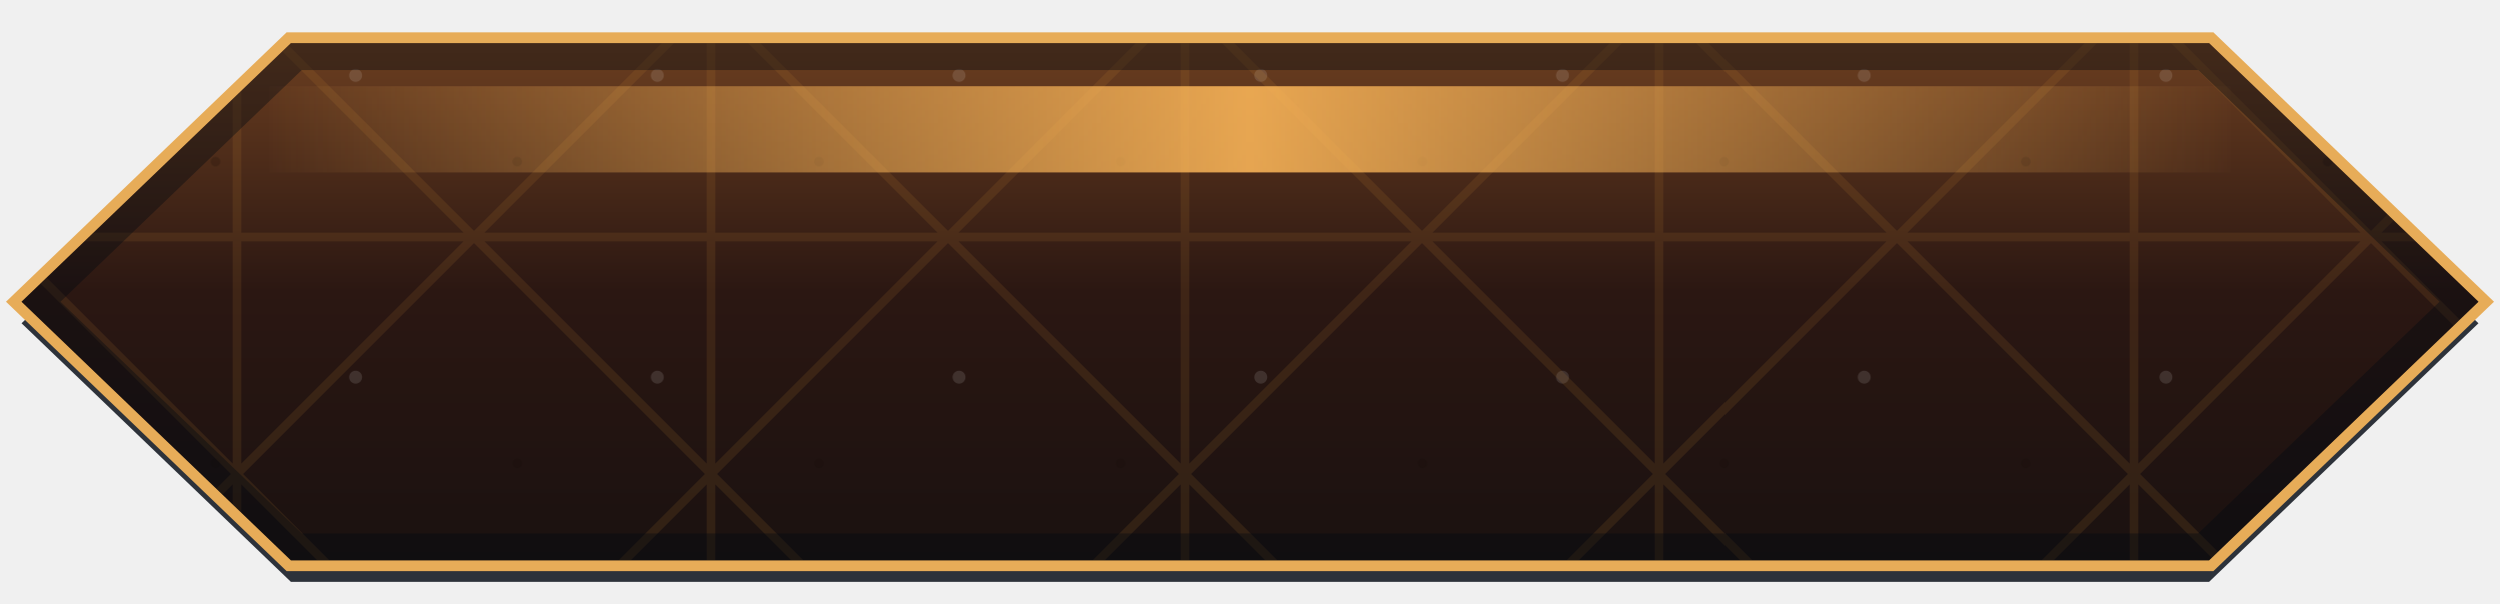
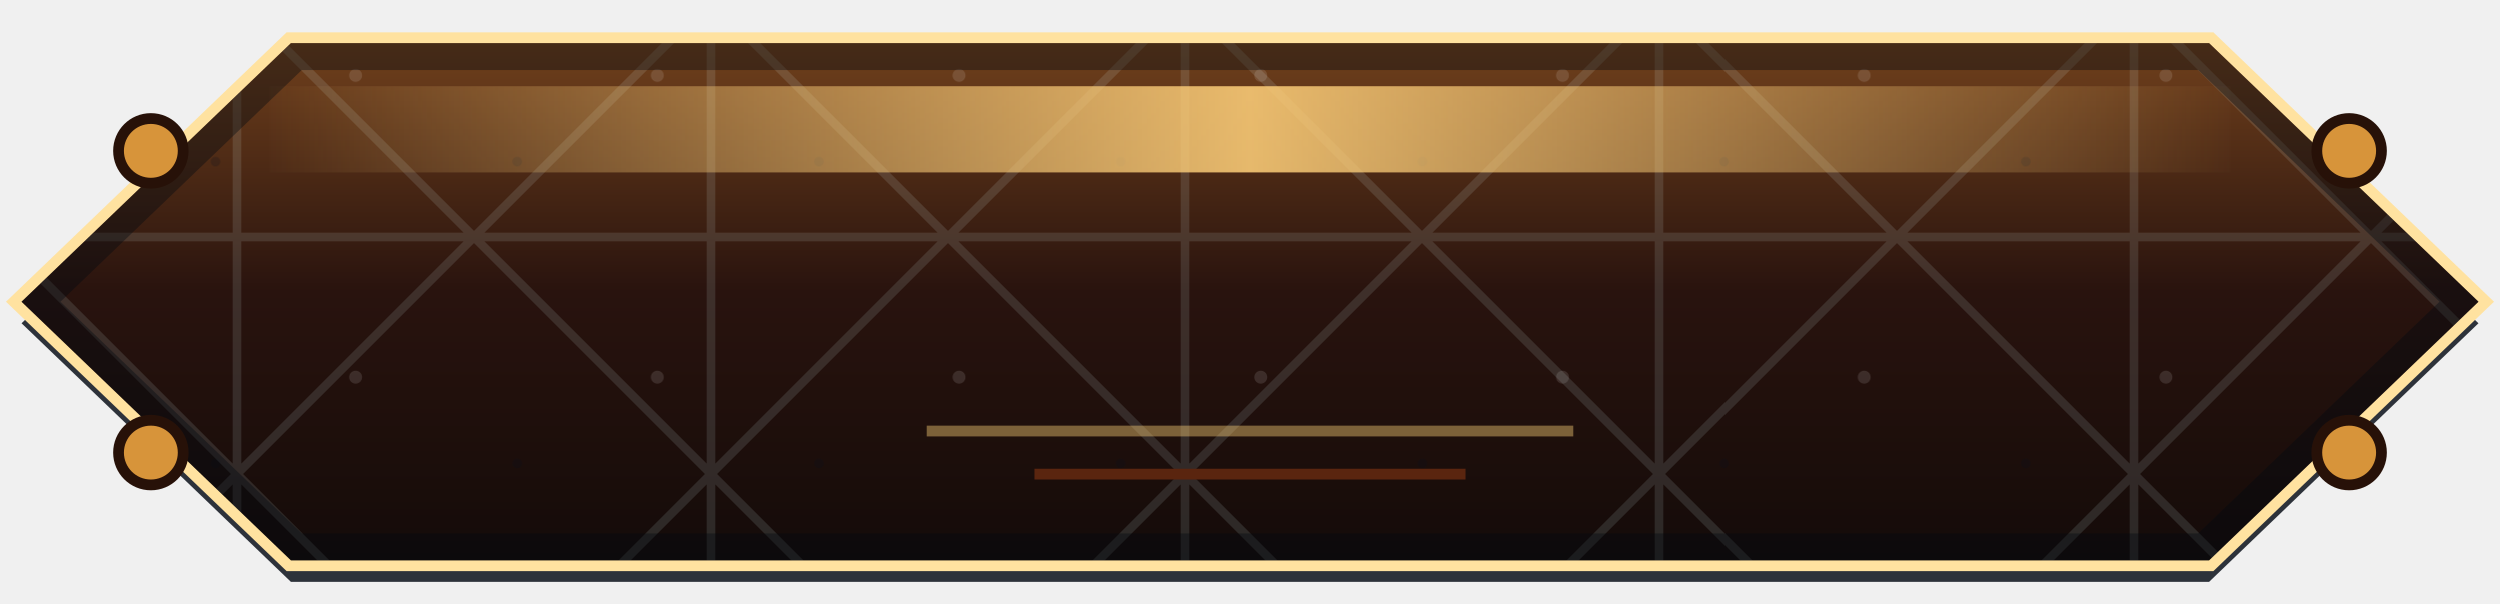
- <svg xmlns="http://www.w3.org/2000/svg" width="464" height="112" viewBox="0 0 232 56" role="img" aria-label="M7 secondary-hex-button pressed" data-style="m10-volcanic-forge-0.1.0" data-geometry-shape="wide-hexagon" data-corner-radius="2" data-end-cap-depth="25">
+ <svg xmlns="http://www.w3.org/2000/svg" width="464" height="112" viewBox="0 0 232 56" role="img" aria-label="M7 secondary-hex-button pressed" data-style="m10-volcanic-forge-0.2.0" data-geometry-shape="wide-hexagon" data-corner-radius="2" data-end-cap-depth="25">
  <defs>
-     <linearGradient id="m7-secondary-hex-button-pressed-232-56-50-plate" x1="0" y1="0" x2="0" y2="1">
-       <stop offset="0" stop-color="#6B3E20" />
-       <stop offset=".48" stop-color="#2B1712" />
-       <stop offset="1" stop-color="#1A1110" />
+     <linearGradient id="m10-secondary-hex-button-232x56-pressed-plate" x1="0" y1="0" x2="0" y2="1">
+       <stop offset="0" stop-color="#70401C" />
+       <stop offset=".48" stop-color="#29130E" />
+       <stop offset="1" stop-color="#140B09" />
    </linearGradient>
-     <linearGradient id="m7-secondary-hex-button-pressed-232-56-50-primary" x1="0" y1="0" x2="0" y2="1">
-       <stop offset="0" stop-color="#FFD27A" />
-       <stop offset=".45" stop-color="#FF5B1A" />
-       <stop offset="1" stop-color="#8A3518" />
+     <linearGradient id="m10-secondary-hex-button-232x56-pressed-primary" x1="0" y1="0" x2="0" y2="1">
+       <stop offset="0" stop-color="#FFF0C5" />
+       <stop offset=".45" stop-color="#FF6A1F" />
+       <stop offset="1" stop-color="#B34216" />
    </linearGradient>
-     <linearGradient id="m7-secondary-hex-button-pressed-232-56-50-energy" x1="0" y1="0" x2="1" y2="0">
-       <stop offset="0" stop-color="#FFB95A" stop-opacity="0" />
-       <stop offset=".5" stop-color="#FFB95A" stop-opacity=".86" />
-       <stop offset="1" stop-color="#FFB95A" stop-opacity="0" />
+     <linearGradient id="m10-secondary-hex-button-232x56-pressed-energy" x1="0" y1="0" x2="1" y2="0">
+       <stop offset="0" stop-color="#FFD07A" stop-opacity="0" />
+       <stop offset=".5" stop-color="#FFD07A" stop-opacity=".86" />
+       <stop offset="1" stop-color="#FFD07A" stop-opacity="0" />
    </linearGradient>
-     <pattern id="m7-secondary-hex-button-pressed-232-56-50-grain" width="28" height="28" patternUnits="userSpaceOnUse">
+     <pattern id="m10-secondary-hex-button-232x56-pressed-grain" width="28" height="28" patternUnits="userSpaceOnUse">
      <circle cx="5" cy="7" r=".6" fill="#FFFFFF" fill-opacity=".12" />
-       <circle cx="20" cy="15" r=".45" fill="#180A08" fill-opacity=".2" />
+       <circle cx="20" cy="15" r=".45" fill="#061321" fill-opacity=".2" />
    </pattern>
-     <pattern id="m7-secondary-hex-button-pressed-232-56-50-plate-pattern" width="44" height="44" patternUnits="userSpaceOnUse">
-       <path d="M0 22H44M22 0V44M0 22L22 0 44 22 22 44Z" fill="none" stroke="#D7943A" stroke-opacity=".12" stroke-width=".8" />
+     <pattern id="m10-secondary-hex-button-232x56-pressed-plate-pattern" width="44" height="44" patternUnits="userSpaceOnUse">
+       <path d="M0 22H44M22 0V44M0 22L22 0 44 22 22 44Z" fill="none" stroke="#D8FBFF" stroke-opacity=".12" stroke-width=".8" />
    </pattern>
-     <mask id="m7-secondary-hex-button-pressed-232-56-50-mask">
+     <mask id="m10-secondary-hex-button-232x56-pressed-mask">
      <path d="M27 4H205L230 28L205 52H27L2 28Z" fill="white" />
    </mask>
  </defs>
  <g opacity="1">
-     <g id="m7-secondary-hex-button-pressed-232-56-50-outer-shadow" data-layer="outer-shadow" transform="translate(0 2)">
+     <g id="m10-secondary-hex-button-232x56-pressed-outer-shadow" data-layer="outer-shadow" transform="translate(0 2)">
      <path d="M27 4H205L230 28L205 52H27L2 28Z" fill="#020812" opacity=".82" />
    </g>
-     <g id="m7-secondary-hex-button-pressed-232-56-50-connected-depth" data-layer="connected-depth" transform="translate(0 1)">
-       <path d="M27 4H205L230 28L205 52H27L2 28Z" fill="#26130F" opacity=".9" />
+     <g id="m10-secondary-hex-button-232x56-pressed-connected-depth" data-layer="connected-depth" transform="translate(0 1)">
+       <path d="M27 4H205L230 28L205 52H27L2 28Z" fill="#071522" opacity=".9" />
    </g>
-     <g id="m7-secondary-hex-button-pressed-232-56-50-outer-frame" data-layer="outer-frame">
-       <path d="M27 4H205L230 28L205 52H27L2 28Z" fill="#211411" stroke="#E7AC58" stroke-width="2" stroke-linejoin="miter" />
+     <g id="m10-secondary-hex-button-232x56-pressed-outer-frame" data-layer="outer-frame">
+       <path d="M27 4H205L230 28L205 52H27L2 28Z" fill="#071421" stroke="#FFE2A0" stroke-width="2" stroke-linejoin="miter" />
    </g>
-     <g id="m7-secondary-hex-button-pressed-232-56-50-inner-plate-fill" data-layer="inner-plate-fill">
-       <path d="M27 4H205L230 28L205 52H27L2 28Z" fill="url(#m7-secondary-hex-button-pressed-232-56-50-plate)" />
+     <g id="m10-secondary-hex-button-232x56-pressed-inner-plate-fill" data-layer="inner-plate-fill">
+       <path d="M27 4H205L230 28L205 52H27L2 28Z" fill="url(#m10-secondary-hex-button-232x56-pressed-plate)" />
    </g>
-     <g id="m7-secondary-hex-button-pressed-232-56-50-surface-grain" data-layer="surface-grain" data-material-source="m8-ice-grain" mask="url(#m7-secondary-hex-button-pressed-232-56-50-mask)">
-       <rect width="232" height="56" fill="url(#m7-secondary-hex-button-pressed-232-56-50-grain)" />
+     <g id="m10-secondary-hex-button-232x56-pressed-surface-grain" data-layer="surface-grain" data-material-source="m8-ice-grain" mask="url(#m10-secondary-hex-button-232x56-pressed-mask)">
+       <rect width="232" height="56" fill="url(#m10-secondary-hex-button-232x56-pressed-grain)" />
    </g>
-     <g id="m7-secondary-hex-button-pressed-232-56-50-surface-pattern" data-layer="surface-pattern" data-material-source="m8-crystal-facet-pattern" mask="url(#m7-secondary-hex-button-pressed-232-56-50-mask)">
-       <rect width="232" height="56" fill="url(#m7-secondary-hex-button-pressed-232-56-50-plate-pattern)" />
+     <g id="m10-secondary-hex-button-232x56-pressed-surface-pattern" data-layer="surface-pattern" data-material-source="m8-crystal-facet-pattern" mask="url(#m10-secondary-hex-button-232x56-pressed-mask)">
+       <rect width="232" height="56" fill="url(#m10-secondary-hex-button-232x56-pressed-plate-pattern)" />
    </g>
-     <g id="m7-secondary-hex-button-pressed-232-56-50-side-bevel-shade" data-layer="side-bevel-shade" mask="url(#m7-secondary-hex-button-pressed-232-56-50-mask)">
+     <g id="m10-secondary-hex-button-232x56-pressed-side-bevel-shade" data-layer="side-bevel-shade" mask="url(#m10-secondary-hex-button-232x56-pressed-mask)">
      <path d="M27 4H205L230 28L205 52H27L2 28Z" fill="none" stroke="#020812" stroke-opacity=".38" stroke-width="5" />
    </g>
-     <g id="m7-secondary-hex-button-pressed-232-56-50-top-bevel-highlight" data-layer="top-bevel-highlight" mask="url(#m7-secondary-hex-button-pressed-232-56-50-mask)">
+     <g id="m10-secondary-hex-button-232x56-pressed-top-bevel-highlight" data-layer="top-bevel-highlight" mask="url(#m10-secondary-hex-button-232x56-pressed-mask)">
      <path d="M35 10H197" stroke="#FFFFFF" stroke-opacity=".55" stroke-width="3" stroke-linecap="square" />
    </g>
-     <g id="m7-secondary-hex-button-pressed-232-56-50-cold-edge-accent" data-layer="cold-edge-accent" data-material-source="m8-cold-edge-accent" mask="url(#m7-secondary-hex-button-pressed-232-56-50-mask)">
-       <rect x="25" y="8" width="182" height="8" fill="url(#m7-secondary-hex-button-pressed-232-56-50-energy)" />
+     <g id="m10-secondary-hex-button-232x56-pressed-cold-edge-accent" data-layer="cold-edge-accent" data-material-source="m8-cold-edge-accent" mask="url(#m10-secondary-hex-button-232x56-pressed-mask)">
+       <rect x="25" y="8" width="182" height="8" fill="url(#m10-secondary-hex-button-232x56-pressed-energy)" />
    </g>
-     <g id="m7-secondary-hex-button-pressed-232-56-50-ornament-decal" data-layer="ornament-decal" data-material-source="m7-ornament-marks" mask="url(#m7-secondary-hex-button-pressed-232-56-50-mask)">
-       <path d="M33 43h16M183 43h16" stroke="#FFD27A" stroke-opacity=".5" stroke-width="2" />
+     <g id="m10-secondary-hex-button-232x56-pressed-ornament-decal" data-layer="ornament-decal" data-material-source="m7-ornament-marks" mask="url(#m10-secondary-hex-button-232x56-pressed-mask)">
+       <path d="M33 43h16M183 43h16" stroke="#E6FCFF" stroke-opacity=".5" stroke-width="2" />
    </g>
-     <g id="m7-secondary-hex-button-pressed-232-56-50-content" data-layer="content" data-slot="editable-secondary-hex-button-content" data-safe-x="39" data-safe-y="10" data-safe-width="154" data-safe-height="38" />
+     <g id="m10-secondary-hex-button-forged-rivets" data-layer="forge-ornament" data-ornament="rivet-rune" fill="#D7943A" stroke="#271108" stroke-width="1">
+       <circle cx="14" cy="14" r="3" />
+       <circle cx="218" cy="14" r="3" />
+       <circle cx="14" cy="42" r="3" />
+       <circle cx="218" cy="42" r="3" />
+     </g>
+     <g id="m10-secondary-hex-button-engraved-typography" data-layer="forge-typography" data-typography-preset="m10-engraved-gold-action">
+       <path d="M86 40h60" stroke="#FFD27A" stroke-opacity=".42" />
+       <path d="M96 44h40" stroke="#5A250F" />
+     </g>
+     <g id="m10-secondary-hex-button-content" data-layer="content" data-slot="editable-secondary-hex-button-content" data-safe-x="39" data-safe-y="10" data-safe-width="154" data-safe-height="38" />
  </g>
</svg>
